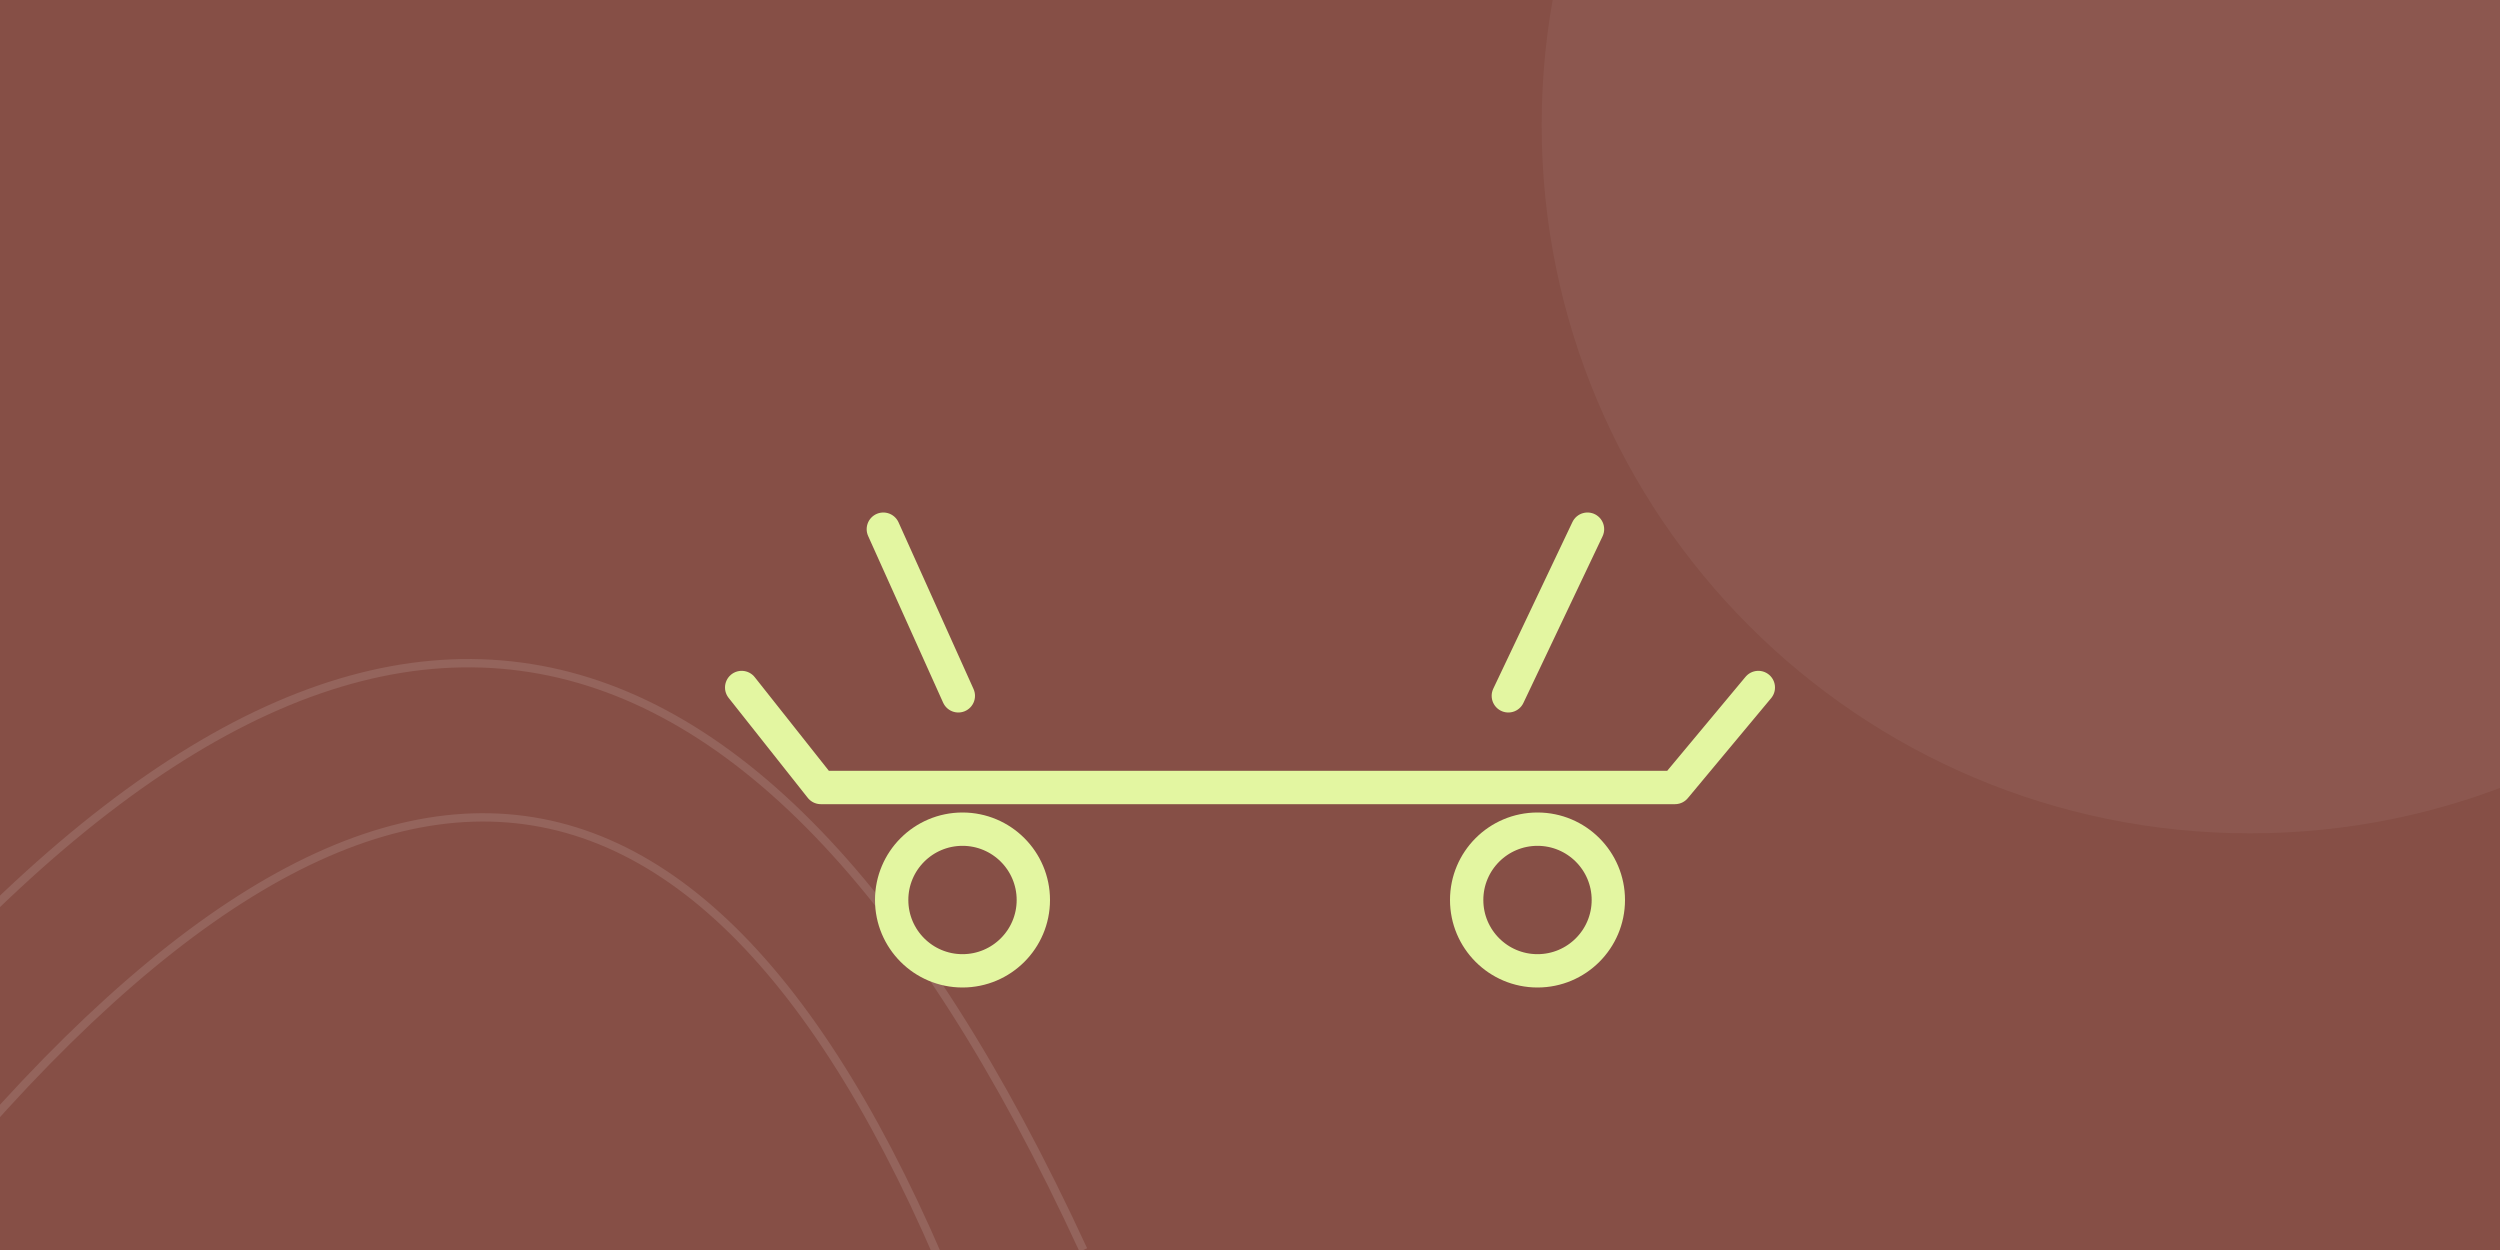
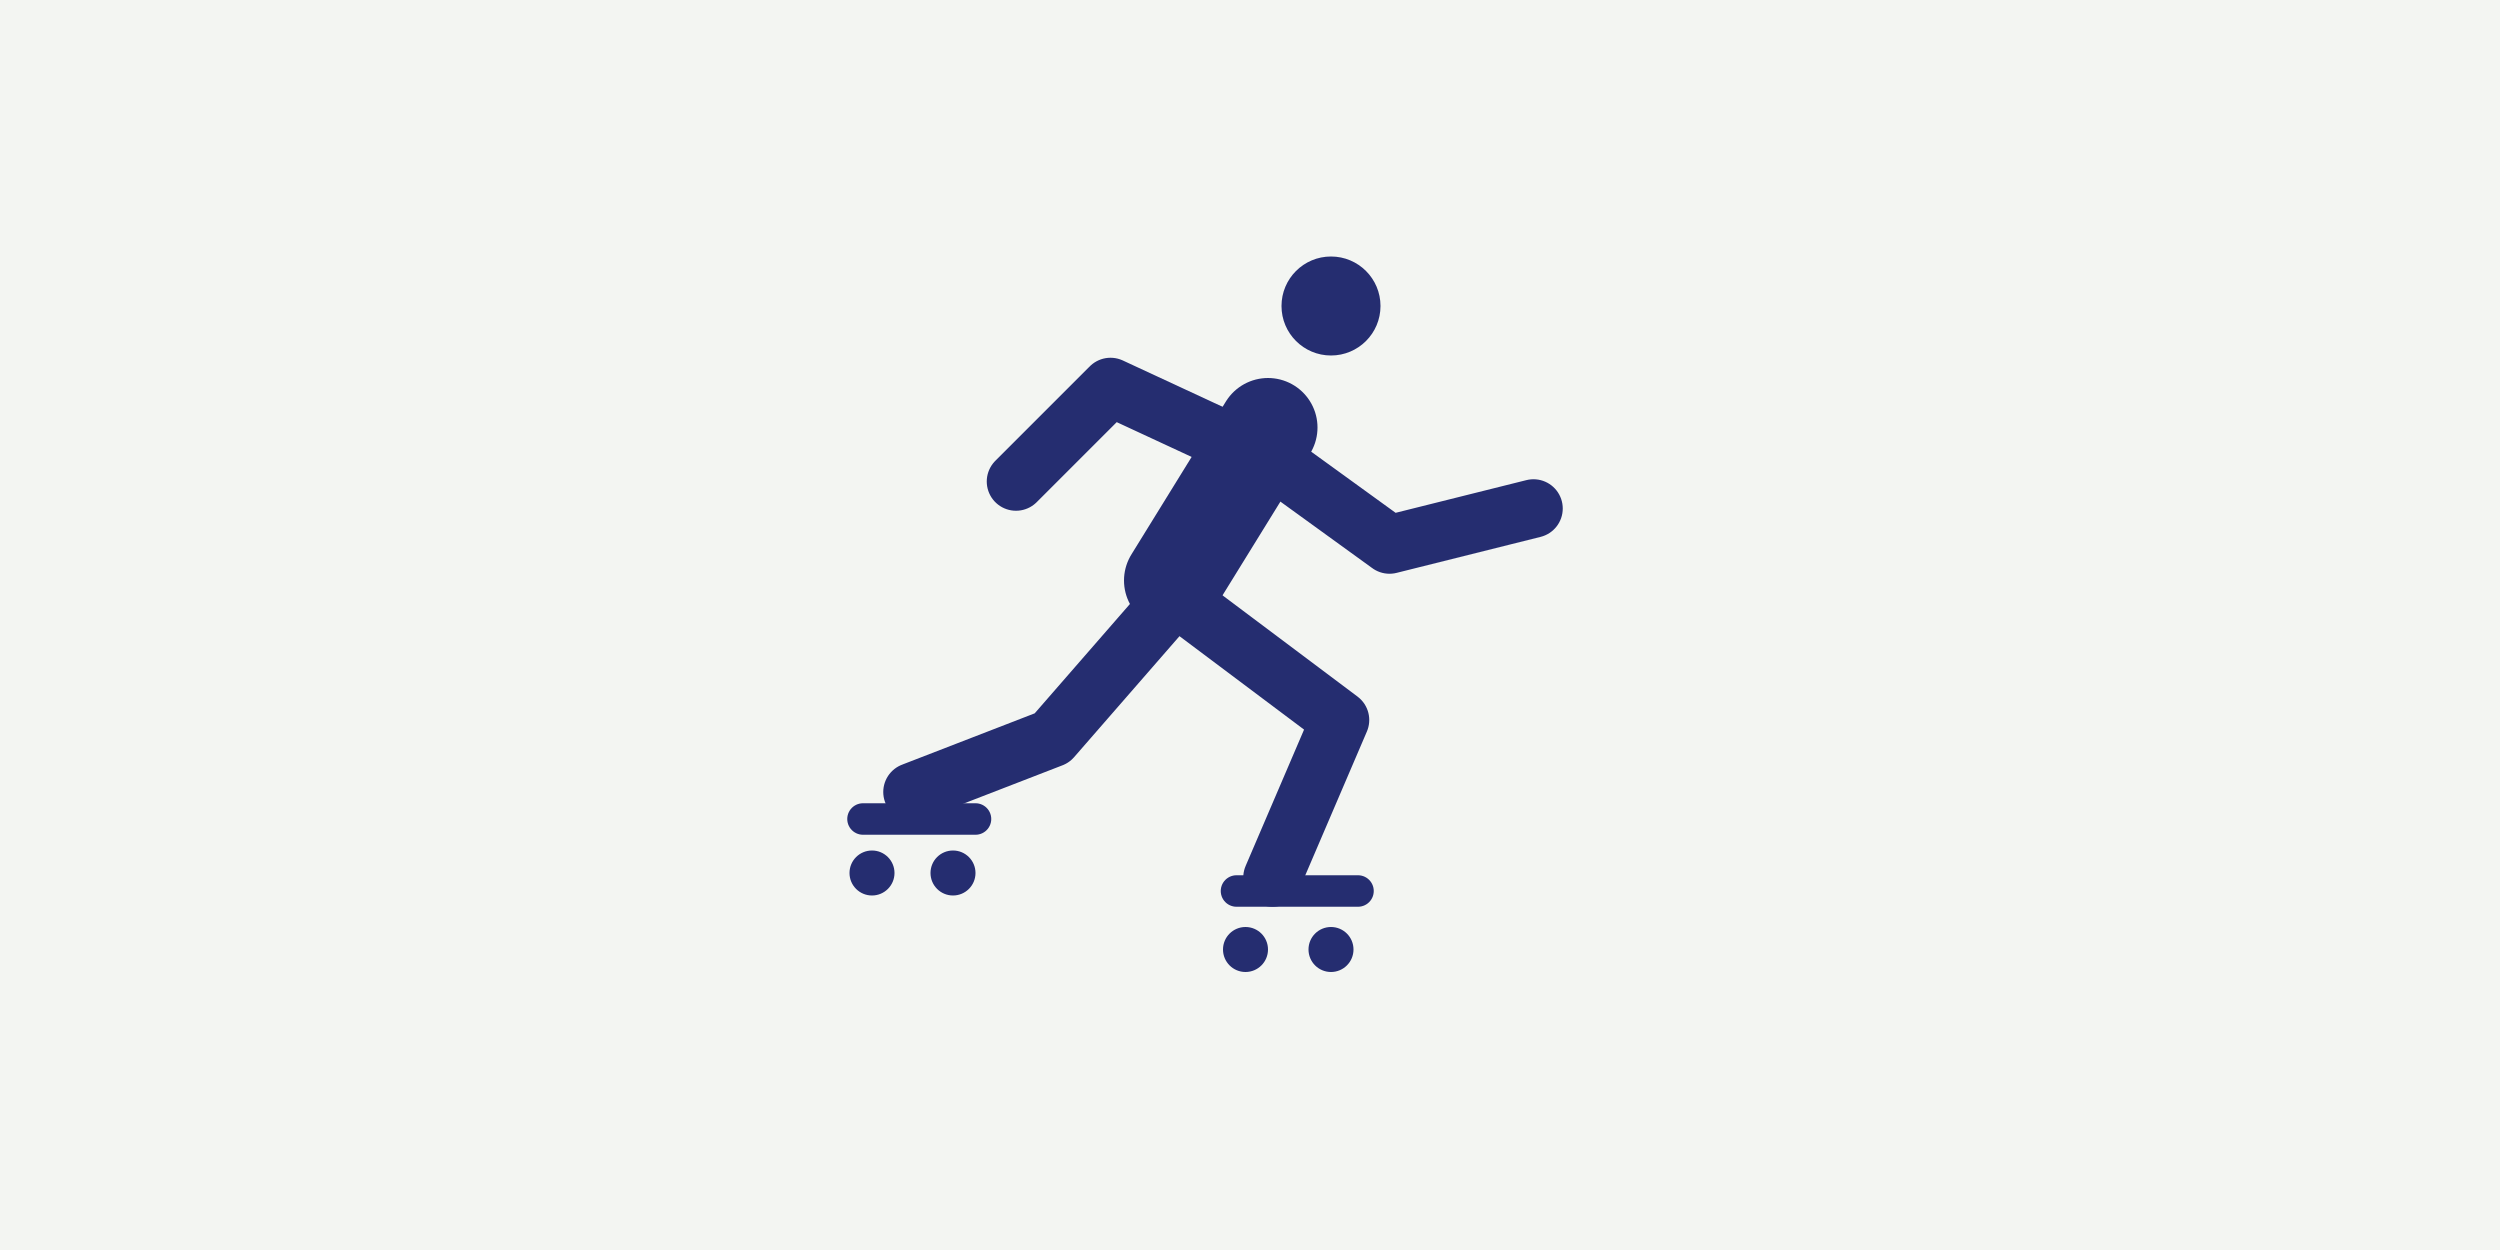
- <svg xmlns="http://www.w3.org/2000/svg" viewBox="0 0 600 300">
-   <rect width="600" height="300" fill="#864f46" />
-   <circle cx="540" cy="30" r="170" fill="#ffffff" opacity=".05" />
-   <path d="M-40 260Q140 40 260 300 M-20 290Q150 80 240 340" fill="none" stroke="#ffffff" opacity=".12" stroke-width="2" />
-   <g fill="none" stroke="#e3f6a1" stroke-width="8" stroke-linecap="round" stroke-linejoin="round">
-     <path d="m178 165 19 24h205l20-24 M230 167l-18-40 M362 167l19-40" />
-     <circle cx="231" cy="216" r="17" />
-     <circle cx="369" cy="216" r="17" />
+ <svg xmlns="http://www.w3.org/2000/svg" viewBox="0 0 600 300" role="img" aria-labelledby="title">
+   <rect width="600" height="300" fill="#f3f5f2" />
+   <g color="#252d70" transform="translate(170.4 27) scale(1.08)">
+     <circle cx="138" cy="43" r="11" fill="currentColor" />
+     <path d="M124 70 103 104" fill="none" stroke="currentColor" stroke-width="22" stroke-linecap="round" stroke-linejoin="round" />
+     <path d="M122 75 151 96 183 88 M117 74 89 61 68 82 M104 108 140 135 125 170 M103 108 76 139 45 151" fill="none" stroke="currentColor" stroke-width="13" stroke-linecap="round" stroke-linejoin="round" />
+     <path d="M117 173h27 M34 157h25" fill="none" stroke="currentColor" stroke-width="7" stroke-linecap="round" stroke-linejoin="round" />
+     <circle cx="119" cy="186" r="5" fill="currentColor" />
+     <circle cx="138" cy="186" r="5" fill="currentColor" />
+     <circle cx="36" cy="169" r="5" fill="currentColor" />
+     <circle cx="54" cy="169" r="5" fill="currentColor" />
  </g>
</svg>
